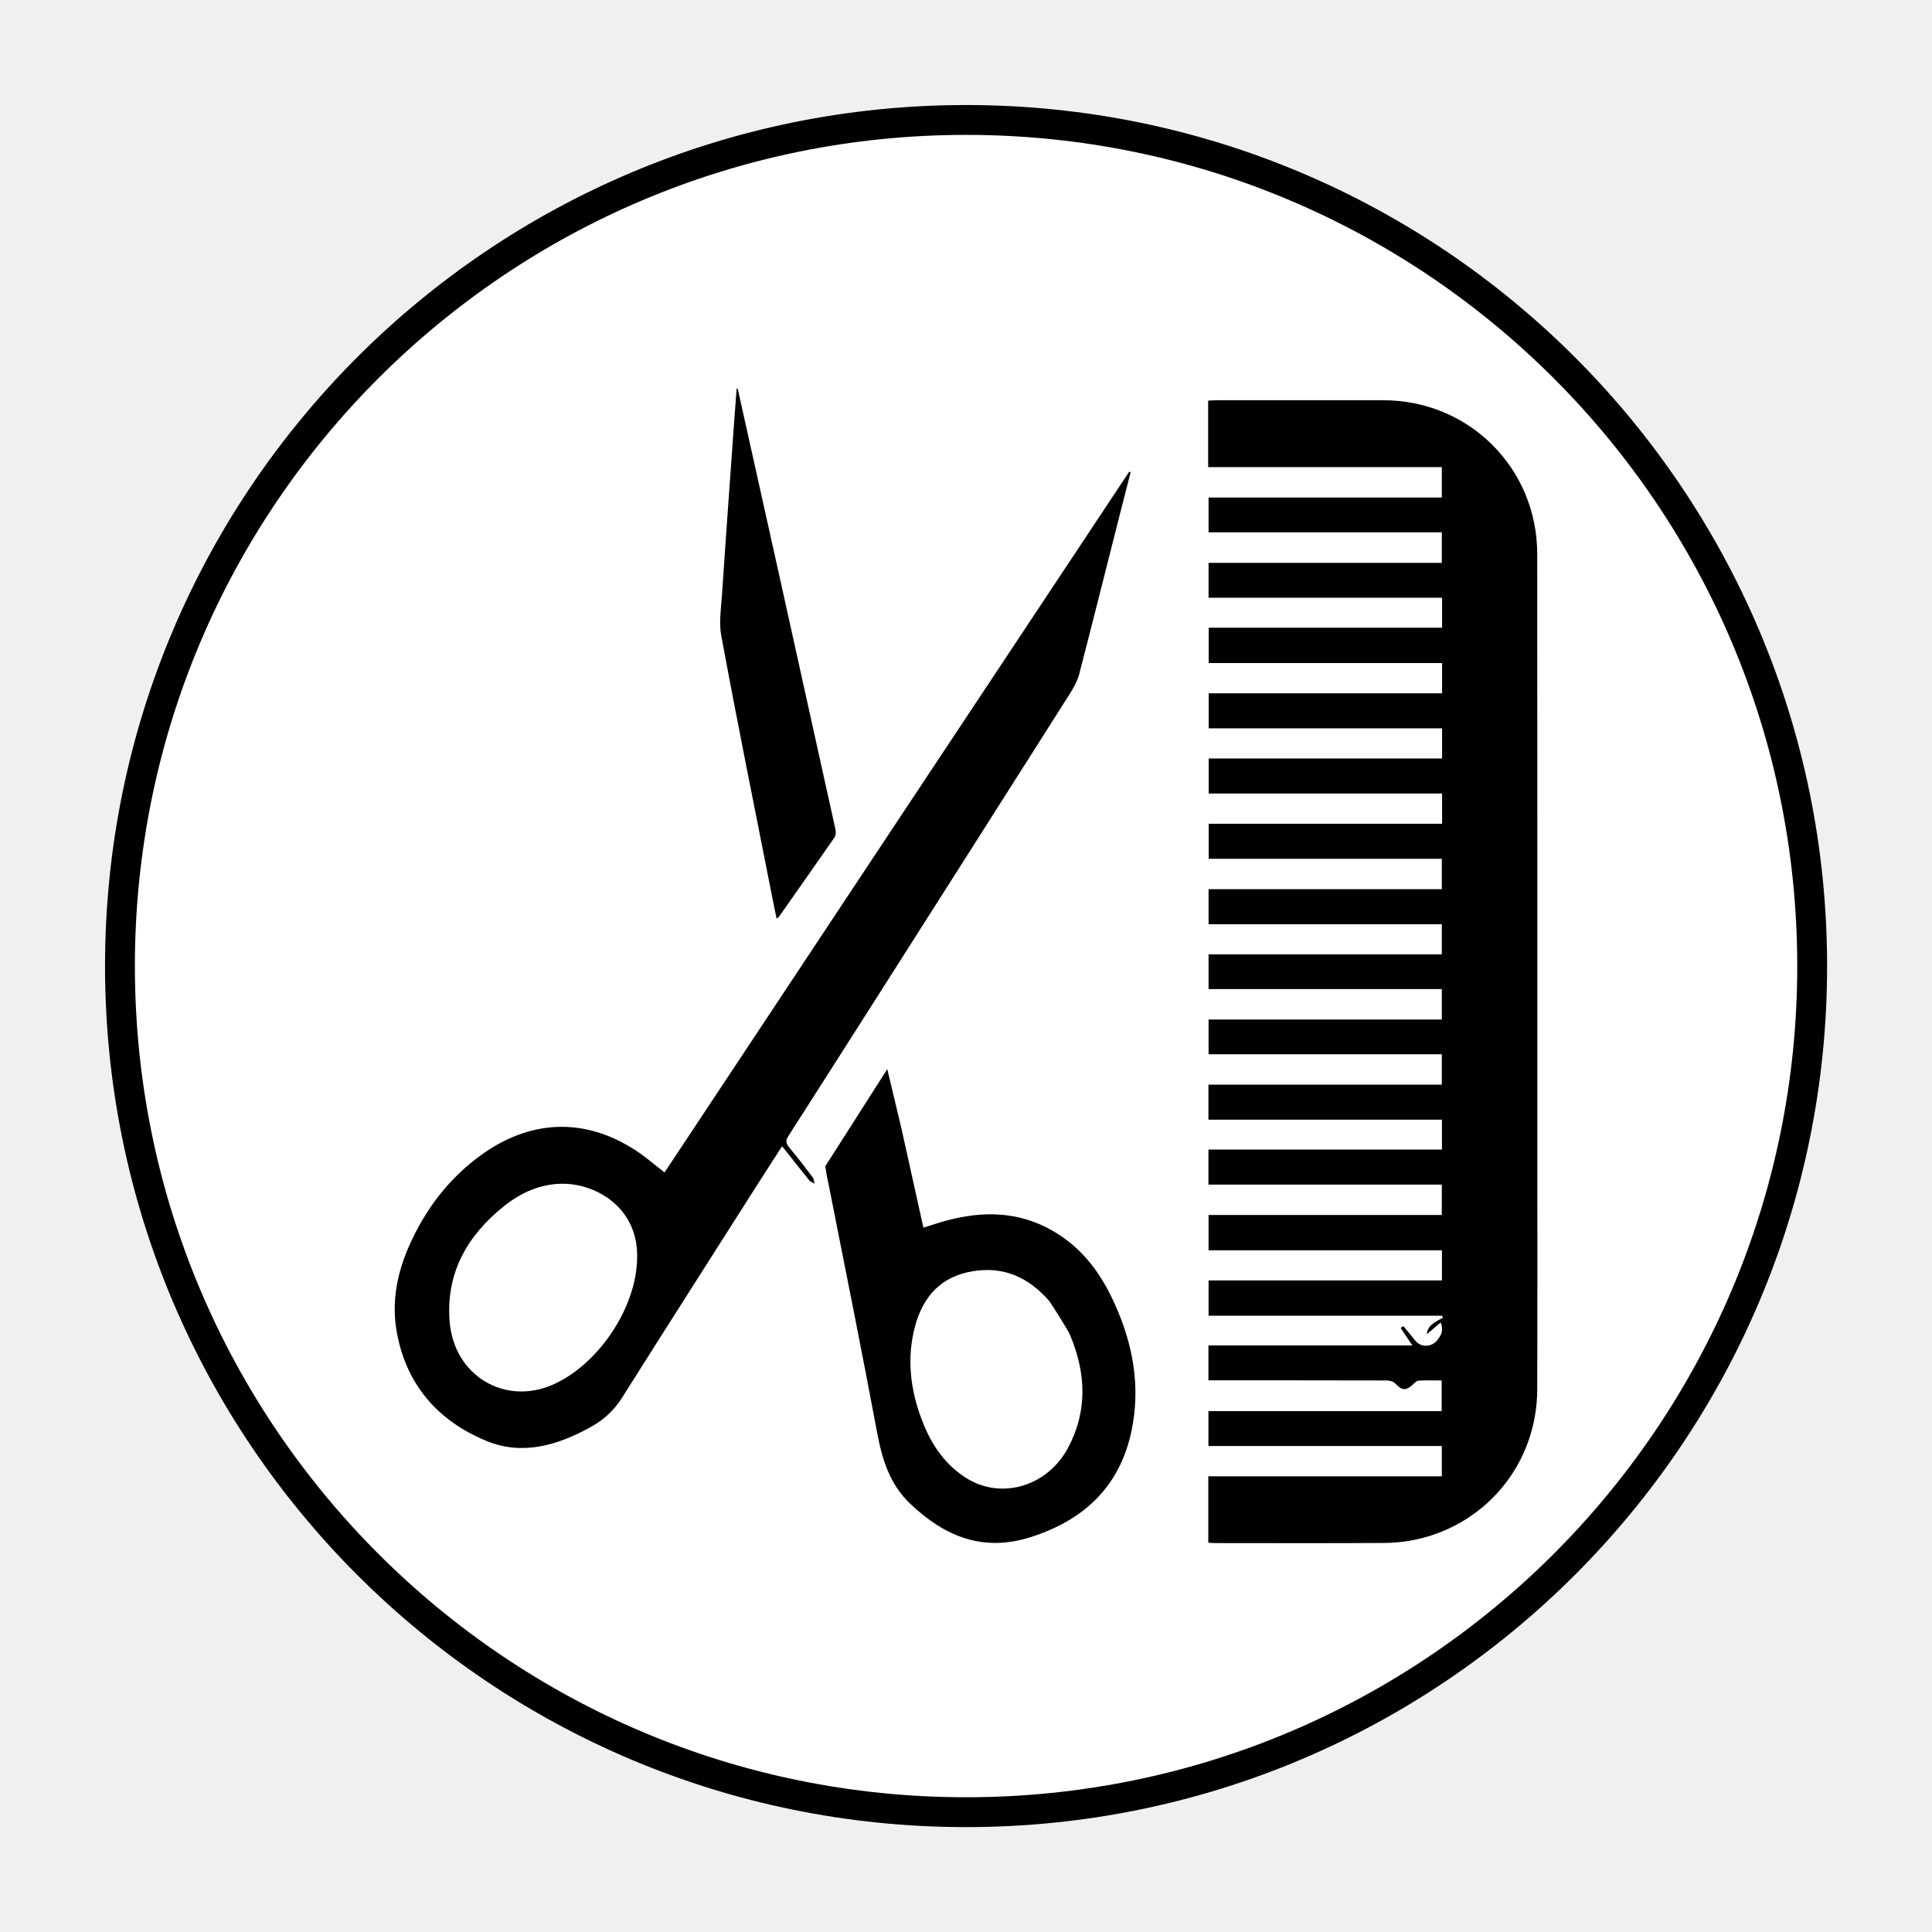
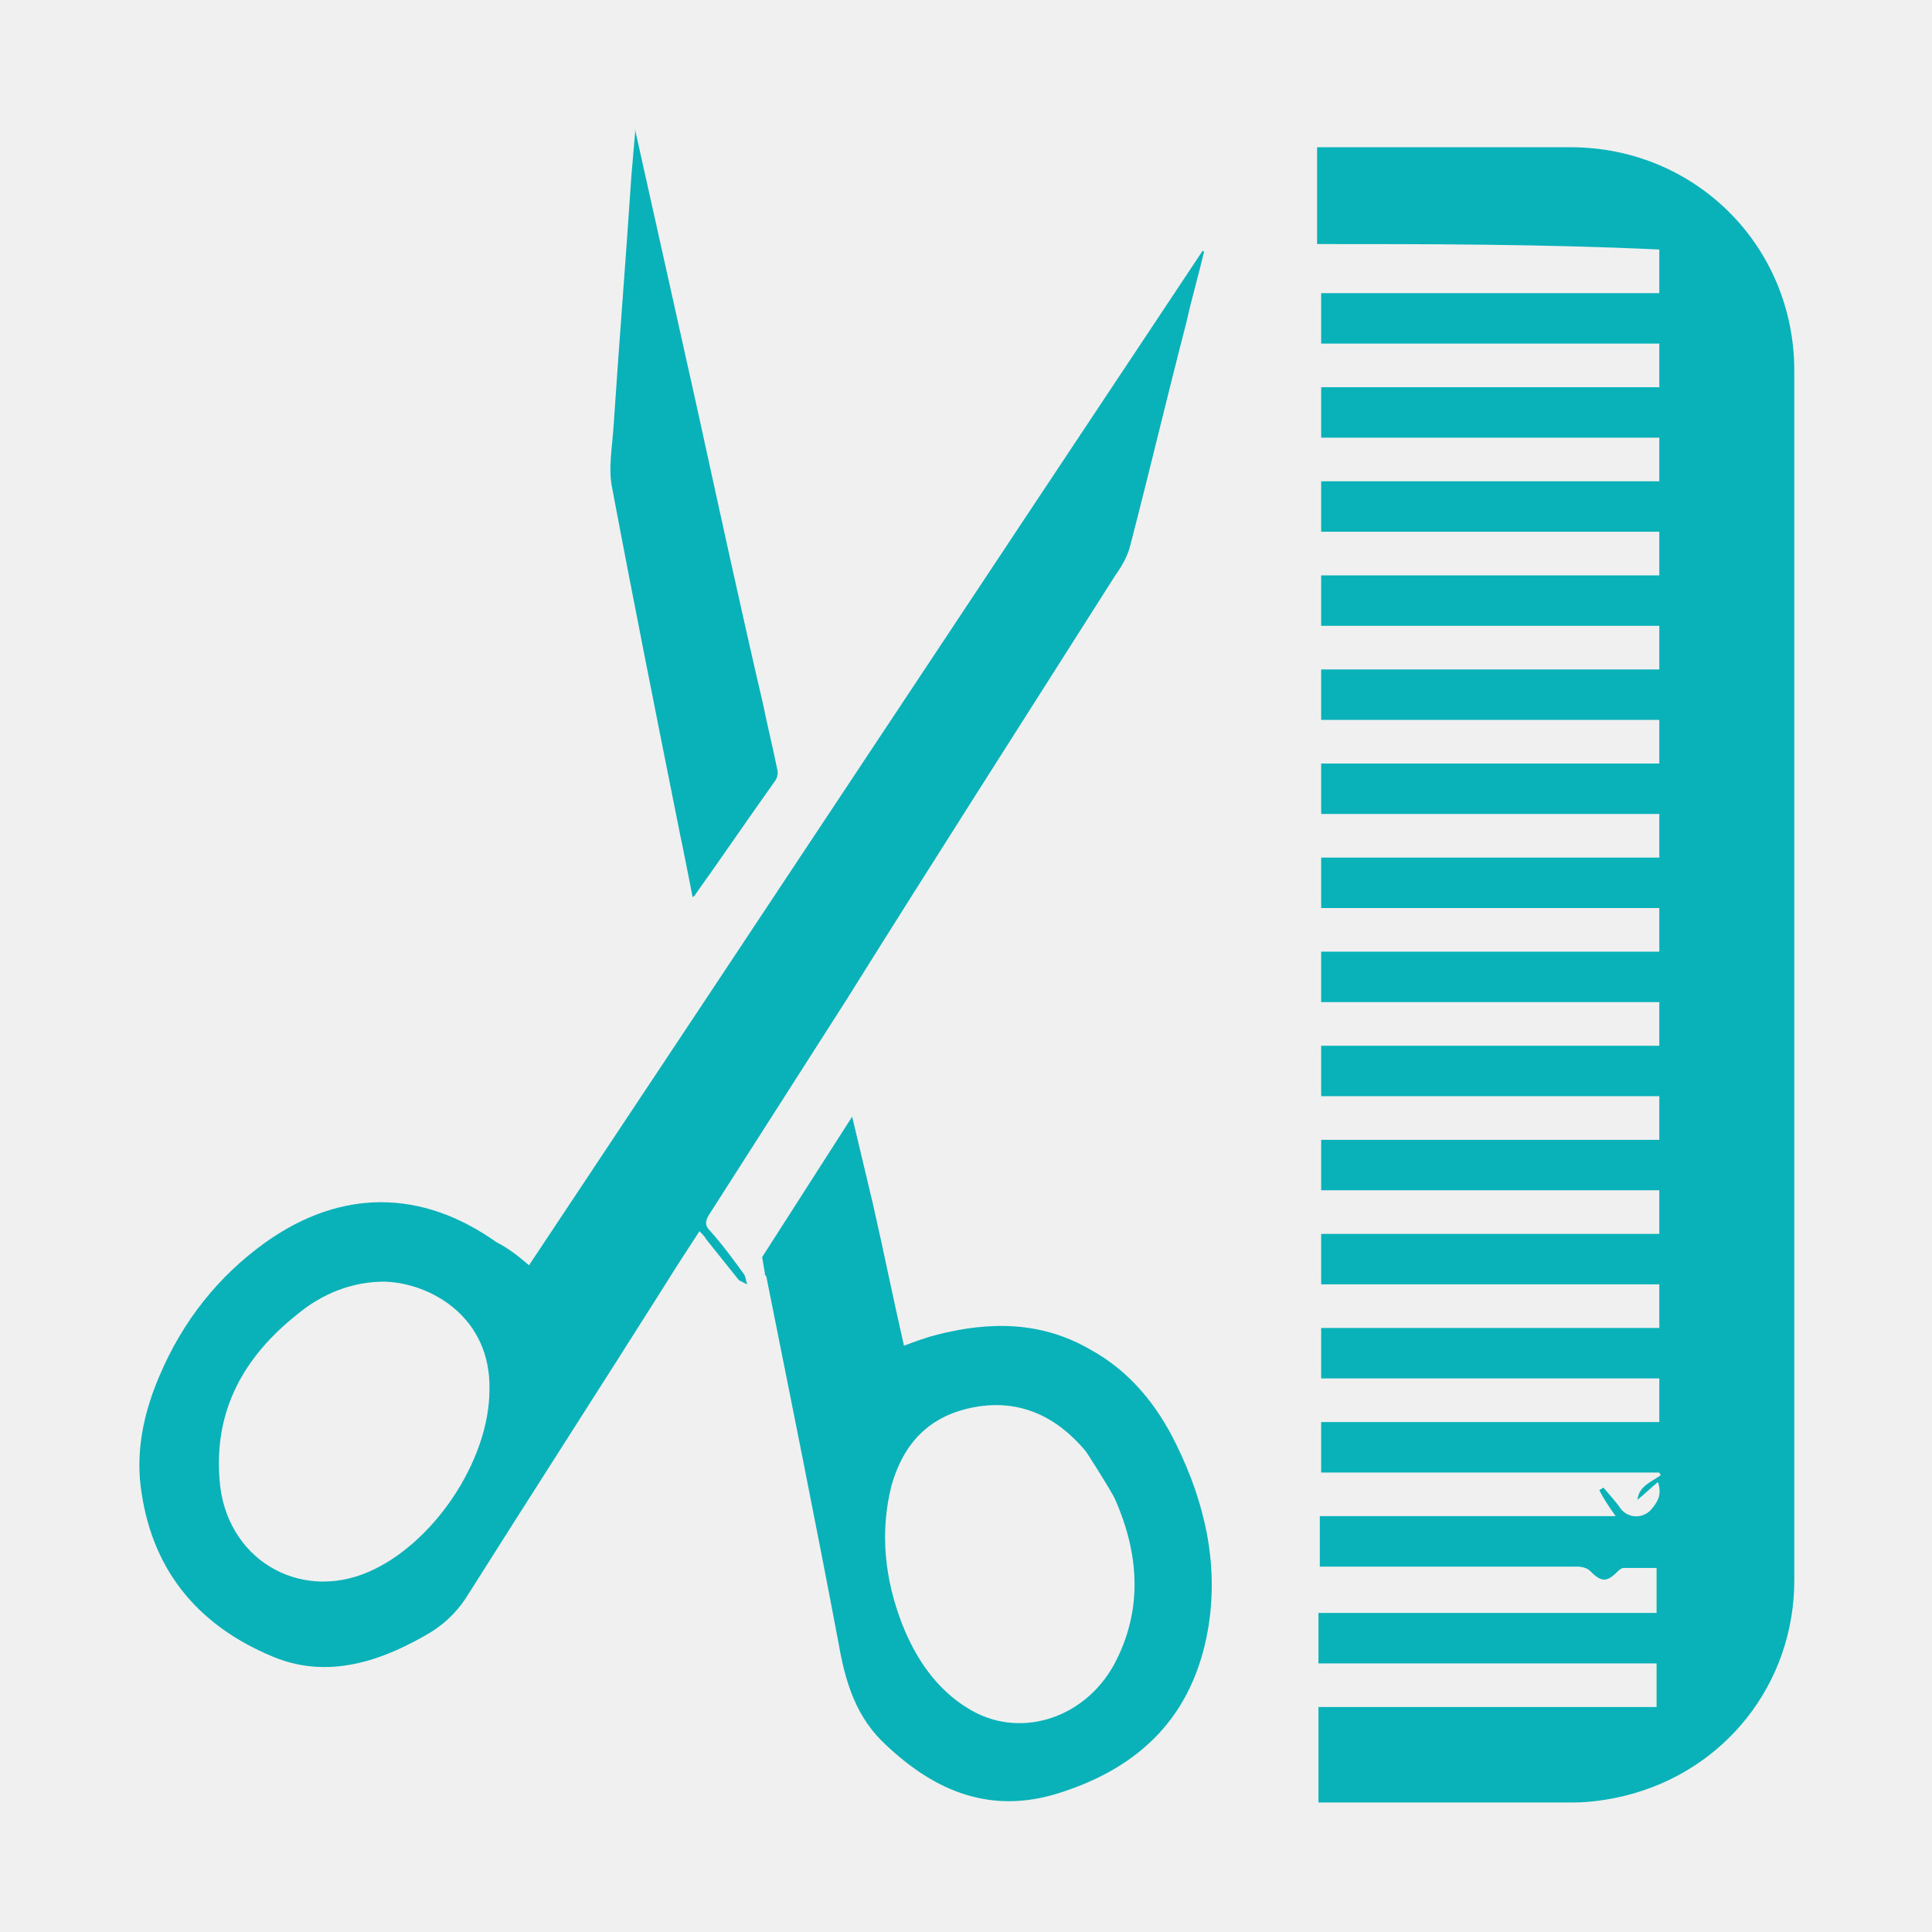
- <svg xmlns="http://www.w3.org/2000/svg" version="1.1" id="Capa_1" x="0px" y="0px" viewBox="0 0 141.73 141.73" style="enable-background:new 0 0 141.73 141.73;" xml:space="preserve">
+ <svg xmlns="http://www.w3.org/2000/svg" version="1.1" id="Capa_1" x="0px" y="0px" viewBox="0 0 141.7 141.7" style="enable-background:new 0 0 141.7 141.7;" xml:space="preserve">
  <style type="text/css">
- 	.st0{fill:#FFFFFF;stroke:#000000;stroke-width:2.19;stroke-miterlimit:10;}
+ 	.st0{fill:#09B1B8;}
</style>
-   <circle class="st0" cx="70.87" cy="70.87" r="62.07" />
  <g>
-     <path d="M88.63,34.27c0-1.66,0-3.24,0-4.88c0.23-0.01,0.45-0.03,0.66-0.03c4.06,0,8.12,0,12.17,0c6.31,0,11.31,4.98,11.31,11.3   c0.01,14.51,0.01,29.01,0.01,43.52c0,5.92,0.01,11.84-0.01,17.76c-0.02,5.22-3.49,9.66-8.55,10.92c-0.86,0.21-1.77,0.32-2.65,0.33   c-4.15,0.03-8.29,0.01-12.44,0.01c-0.15,0-0.3-0.02-0.49-0.03c0-1.62,0-3.21,0-4.87c5.7,0,11.4,0,17.13,0c0-0.76,0-1.46,0-2.22   c-5.71,0-11.4,0-17.12,0c0-0.87,0-1.69,0-2.56c5.69,0,11.38,0,17.11,0c0-0.76,0-1.47,0-2.25c-0.57,0-1.13-0.02-1.69,0.01   c-0.13,0.01-0.26,0.14-0.37,0.24c-0.56,0.53-0.83,0.51-1.37-0.05c-0.14-0.14-0.42-0.2-0.63-0.2c-4.13-0.01-8.26-0.01-12.39-0.01   c-0.2,0-0.41,0-0.66,0c0-0.85,0-1.66,0-2.56c4.95,0,9.9,0,14.96,0c-0.33-0.5-0.6-0.89-0.86-1.28c0.07-0.05,0.14-0.09,0.2-0.14   c0.3,0.36,0.59,0.72,0.89,1.08c0.41,0.51,1.19,0.47,1.59-0.04c0.29-0.36,0.49-0.69,0.26-1.31c-0.37,0.31-0.69,0.59-1.02,0.87   c0.06-0.69,0.66-0.92,1.19-1.22c-0.03-0.05-0.06-0.09-0.08-0.14c-5.69,0-11.39,0-17.12,0c0-0.89,0-1.7,0-2.59   c5.69,0,11.39,0,17.12,0c0-0.77,0-1.46,0-2.21c-5.7,0-11.39,0-17.12,0c0-0.88,0-1.71,0-2.59c5.69,0,11.38,0,17.11,0   c0-0.76,0-1.46,0-2.23c-5.71,0-11.4,0-17.12,0c0-0.87,0-1.68,0-2.57c5.71,0,11.41,0,17.13,0c0-0.75,0-1.44,0-2.19   c-5.7,0-11.4,0-17.13,0c0-0.89,0-1.7,0-2.57c5.7,0,11.39,0,17.12,0c0-0.76,0-1.47,0-2.23c-5.7,0-11.39,0-17.11,0   c0-0.87,0-1.68,0-2.55c5.69,0,11.38,0,17.11,0c0-0.76,0-1.47,0-2.23c-5.7,0-11.39,0-17.11,0c0-0.87,0-1.68,0-2.55   c5.68,0,11.37,0,17.11,0c0-0.75,0-1.44,0-2.21c-5.68,0-11.38,0-17.11,0c0-0.89,0-1.71,0-2.57c5.69,0,11.37,0,17.11,0   c0-0.76,0-1.47,0-2.23c-5.68,0-11.37,0-17.1,0c0-0.86,0-1.68,0-2.57c5.69,0,11.39,0,17.12,0c0-0.77,0-1.47,0-2.22   c-5.71,0-11.39,0-17.12,0c0-0.87,0-1.69,0-2.57c5.7,0,11.39,0,17.12,0c0-0.77,0-1.46,0-2.21c-5.7,0-11.39,0-17.12,0   c0-0.86,0-1.68,0-2.57c5.69,0,11.39,0,17.12,0c0-0.77,0-1.47,0-2.22c-5.69,0-11.38,0-17.12,0c0-0.88,0-1.7,0-2.59   c5.71,0,11.39,0,17.12,0c0-0.75,0-1.45,0-2.2c-5.69,0-11.39,0-17.13,0c0-0.87,0-1.69,0-2.56c5.69,0,11.38,0,17.11,0   c0-0.76,0-1.47,0-2.24c-5.69,0-11.38,0-17.11,0c0-0.87,0-1.68,0-2.55c5.7,0,11.38,0,17.11,0c0-0.77,0-1.47,0-2.23   C100.06,34.27,94.38,34.27,88.63,34.27z" />
-     <path d="M48.75,86.01C60.12,68.85,71.48,51.72,82.84,34.6c0.03,0.02,0.07,0.03,0.1,0.05c-0.3,1.19-0.61,2.38-0.91,3.56   c-0.95,3.75-1.89,7.5-2.86,11.24c-0.14,0.53-0.43,1.04-0.73,1.51c-4.54,7.16-9.09,14.31-13.64,21.46   c-2.32,3.64-4.63,7.28-6.96,10.91c-0.22,0.34-0.19,0.55,0.06,0.85c0.6,0.71,1.16,1.45,1.72,2.19c0.09,0.12,0.1,0.31,0.14,0.46   c-0.13-0.08-0.3-0.13-0.39-0.24c-0.56-0.68-1.09-1.37-1.64-2.06c-0.1-0.13-0.21-0.26-0.36-0.44c-0.6,0.94-1.18,1.83-1.75,2.72   c-3.34,5.25-6.69,10.5-10.01,15.76c-0.57,0.9-1.32,1.58-2.23,2.09c-2.42,1.35-5.02,2.14-7.66,1.06c-3.64-1.49-6.01-4.22-6.65-8.23   c-0.33-2.1,0.08-4.11,0.92-6.04c1.2-2.73,2.95-5.04,5.39-6.78c3.77-2.68,7.89-2.67,11.66,0C47.61,85.09,48.15,85.54,48.75,86.01z    M46.74,92.28c0.09-3.65-2.94-5.39-5.34-5.44c-1.69-0.03-3.15,0.62-4.45,1.66c-2.67,2.15-4.23,4.86-3.97,8.39   c0.3,4.04,4.03,6.2,7.5,4.72C43.84,100.18,46.7,95.97,46.74,92.28z" />
-     <path d="M54.12,28.52c1.04,4.66,2.07,9.32,3.11,13.98c1.12,5.06,2.24,10.13,3.36,15.19c0.23,1.06,0.48,2.11,0.7,3.17   c0.04,0.18,0.03,0.43-0.07,0.57c-1.35,1.95-2.72,3.89-4.08,5.83c-0.03,0.04-0.08,0.06-0.17,0.13c-0.22-1.07-0.43-2.11-0.63-3.14   c-1.16-5.87-2.34-11.73-3.43-17.61c-0.18-0.99-0.01-2.05,0.06-3.08c0.28-4.22,0.59-8.44,0.89-12.66c0.06-0.8,0.12-1.6,0.18-2.41   C54.05,28.52,54.08,28.52,54.12,28.52z" />
-     <path d="M81.54,95.15c-0.98-2.02-2.34-3.73-4.32-4.86c-2.48-1.43-5.1-1.47-7.79-0.75c-0.56,0.15-1.1,0.34-1.69,0.52   c-0.54-2.44-1.07-4.84-1.61-7.27l-1.04-4.36l-4.55,7.13l0.14,0.84c0.01,0.05,0.03,0.1,0.04,0.15c1.22,6.19,2.47,12.37,3.63,18.57   c0.37,1.97,0.93,3.78,2.44,5.21c2.51,2.38,5.3,3.54,8.79,2.44c4.15-1.31,6.79-3.97,7.52-8.3C83.66,101.21,82.97,98.1,81.54,95.15z    M78.33,106.25c-1.5,2.77-4.82,3.77-7.36,2.23c-1.61-0.98-2.62-2.46-3.29-4.18c-0.91-2.31-1.2-4.7-0.52-7.12   c0.6-2.13,1.93-3.55,4.18-3.92c2.3-0.39,4.14,0.46,5.63,2.18c0.09,0.1,1.39,2.14,1.54,2.52C79.67,100.74,79.8,103.52,78.33,106.25z   " />
+     <path class="st0" d="M96.6,17.9c0-2.4,0-4.7,0-7.1c0.3,0,0.7,0,1,0c5.9,0,11.8,0,17.6,0c9.1,0,16.4,7.2,16.4,16.4c0,21,0,42,0,63   c0,8.6,0,17.1,0,25.7c0,7.6-5.1,14-12.4,15.8c-1.2,0.3-2.6,0.5-3.8,0.5c-6,0-12,0-18,0c-0.2,0-0.4,0-0.7,0c0-2.3,0-4.6,0-7   c8.3,0,16.5,0,24.8,0c0-1.1,0-2.1,0-3.2c-8.3,0-16.5,0-24.8,0c0-1.3,0-2.4,0-3.7c8.2,0,16.5,0,24.8,0c0-1.1,0-2.1,0-3.3   c-0.8,0-1.6,0-2.4,0c-0.2,0-0.4,0.2-0.5,0.3c-0.8,0.8-1.2,0.7-2-0.1c-0.2-0.2-0.6-0.3-0.9-0.3c-6,0-12,0-17.9,0c-0.3,0-0.6,0-1,0   c0-1.2,0-2.4,0-3.7c7.2,0,14.3,0,21.7,0c-0.5-0.7-0.9-1.3-1.2-1.9c0.1-0.1,0.2-0.1,0.3-0.2c0.4,0.5,0.9,1,1.3,1.6   c0.6,0.7,1.7,0.7,2.3-0.1c0.4-0.5,0.7-1,0.4-1.9c-0.5,0.4-1,0.9-1.5,1.3c0.1-1,1-1.3,1.7-1.8c0-0.1-0.1-0.1-0.1-0.2   c-8.2,0-16.5,0-24.8,0c0-1.3,0-2.5,0-3.7c8.2,0,16.5,0,24.8,0c0-1.1,0-2.1,0-3.2c-8.3,0-16.5,0-24.8,0c0-1.3,0-2.5,0-3.7   c8.2,0,16.5,0,24.8,0c0-1.1,0-2.1,0-3.2c-8.3,0-16.5,0-24.8,0c0-1.3,0-2.4,0-3.7c8.3,0,16.5,0,24.8,0c0-1.1,0-2.1,0-3.2   c-8.3,0-16.5,0-24.8,0c0-1.3,0-2.5,0-3.7c8.3,0,16.5,0,24.8,0c0-1.1,0-2.1,0-3.2c-8.3,0-16.5,0-24.8,0c0-1.3,0-2.4,0-3.7   c8.2,0,16.5,0,24.8,0c0-1.1,0-2.1,0-3.2c-8.3,0-16.5,0-24.8,0c0-1.3,0-2.4,0-3.7c8.2,0,16.5,0,24.8,0c0-1.1,0-2.1,0-3.2   c-8.2,0-16.5,0-24.8,0c0-1.3,0-2.5,0-3.7c8.2,0,16.5,0,24.8,0c0-1.1,0-2.1,0-3.2c-8.2,0-16.5,0-24.8,0c0-1.2,0-2.4,0-3.7   c8.2,0,16.5,0,24.8,0c0-1.1,0-2.1,0-3.2c-8.3,0-16.5,0-24.8,0c0-1.3,0-2.4,0-3.7c8.3,0,16.5,0,24.8,0c0-1.1,0-2.1,0-3.2   c-8.3,0-16.5,0-24.8,0c0-1.2,0-2.4,0-3.7c8.2,0,16.5,0,24.8,0c0-1.1,0-2.1,0-3.2c-8.2,0-16.5,0-24.8,0c0-1.3,0-2.5,0-3.7   c8.3,0,16.5,0,24.8,0c0-1.1,0-2.1,0-3.2c-8.2,0-16.5,0-24.8,0c0-1.3,0-2.4,0-3.7c8.2,0,16.5,0,24.8,0c0-1.1,0-2.1,0-3.2   c-8.2,0-16.5,0-24.8,0c0-1.3,0-2.4,0-3.7c8.3,0,16.5,0,24.8,0c0-1.1,0-2.1,0-3.2C113.1,17.9,104.9,17.9,96.6,17.9z" />
+     <path class="st0" d="M38.8,92.8C55.3,68,71.7,43.2,88.2,18.4c0,0,0.1,0,0.1,0.1c-0.4,1.7-0.9,3.4-1.3,5.2   c-1.4,5.4-2.7,10.9-4.1,16.3c-0.2,0.8-0.6,1.5-1.1,2.2c-6.6,10.4-13.2,20.7-19.7,31.1c-3.4,5.3-6.7,10.5-10.1,15.8   c-0.3,0.5-0.3,0.8,0.1,1.2c0.9,1,1.7,2.1,2.5,3.2c0.1,0.2,0.1,0.4,0.2,0.7c-0.2-0.1-0.4-0.2-0.6-0.3c-0.8-1-1.6-2-2.4-3   c-0.1-0.2-0.3-0.4-0.5-0.6c-0.9,1.4-1.7,2.6-2.5,3.9c-4.8,7.6-9.7,15.2-14.5,22.8c-0.8,1.3-1.9,2.3-3.2,3c-3.5,2-7.3,3.1-11.1,1.5   c-5.3-2.2-8.7-6.1-9.6-11.9c-0.5-3,0.1-5.9,1.3-8.7c1.7-4,4.3-7.3,7.8-9.8c5.5-3.9,11.4-3.9,16.9,0C37.2,91.5,38,92.1,38.8,92.8z    M35.9,101.9c0.1-5.3-4.3-7.8-7.7-7.9c-2.4,0-4.6,0.9-6.4,2.4c-3.9,3.1-6.1,7-5.7,12.1c0.4,5.8,5.8,9,10.9,6.8   C31.7,113.3,35.9,107.2,35.9,101.9z" />
+     <path class="st0" d="M46.6,9.6c1.5,6.7,3,13.5,4.5,20.2c1.6,7.3,3.2,14.7,4.9,22c0.3,1.5,0.7,3.1,1,4.6c0.1,0.3,0,0.6-0.1,0.8   c-2,2.8-3.9,5.6-5.9,8.4c0,0.1-0.1,0.1-0.2,0.2c-0.3-1.5-0.6-3.1-0.9-4.5c-1.7-8.5-3.4-17-5-25.5c-0.3-1.4,0-3,0.1-4.5   c0.4-6.1,0.9-12.2,1.3-18.3c0.1-1.2,0.2-2.3,0.3-3.5C46.5,9.6,46.6,9.6,46.6,9.6z" />
+     <path class="st0" d="M86.3,106c-1.4-2.9-3.4-5.4-6.3-7c-3.6-2.1-7.4-2.1-11.3-1.1c-0.8,0.2-1.6,0.5-2.4,0.8   c-0.8-3.5-1.5-7-2.3-10.5l-1.5-6.3l-6.6,10.3l0.2,1.2c0,0.1,0,0.1,0.1,0.2c1.8,9,3.6,17.9,5.3,26.9c0.5,2.9,1.3,5.5,3.5,7.5   c3.6,3.4,7.7,5.1,12.7,3.5c6-1.9,9.8-5.7,10.9-12C89.4,114.8,88.4,110.3,86.3,106z M81.7,122.1c-2.2,4-7,5.5-10.7,3.2   c-2.3-1.4-3.8-3.6-4.8-6.1c-1.3-3.3-1.7-6.8-0.8-10.3c0.9-3.1,2.8-5.1,6.1-5.7c3.3-0.6,6,0.7,8.1,3.2c0.1,0.1,2,3.1,2.2,3.6   C83.6,114.1,83.8,118.2,81.7,122.1z" />
  </g>
</svg>
